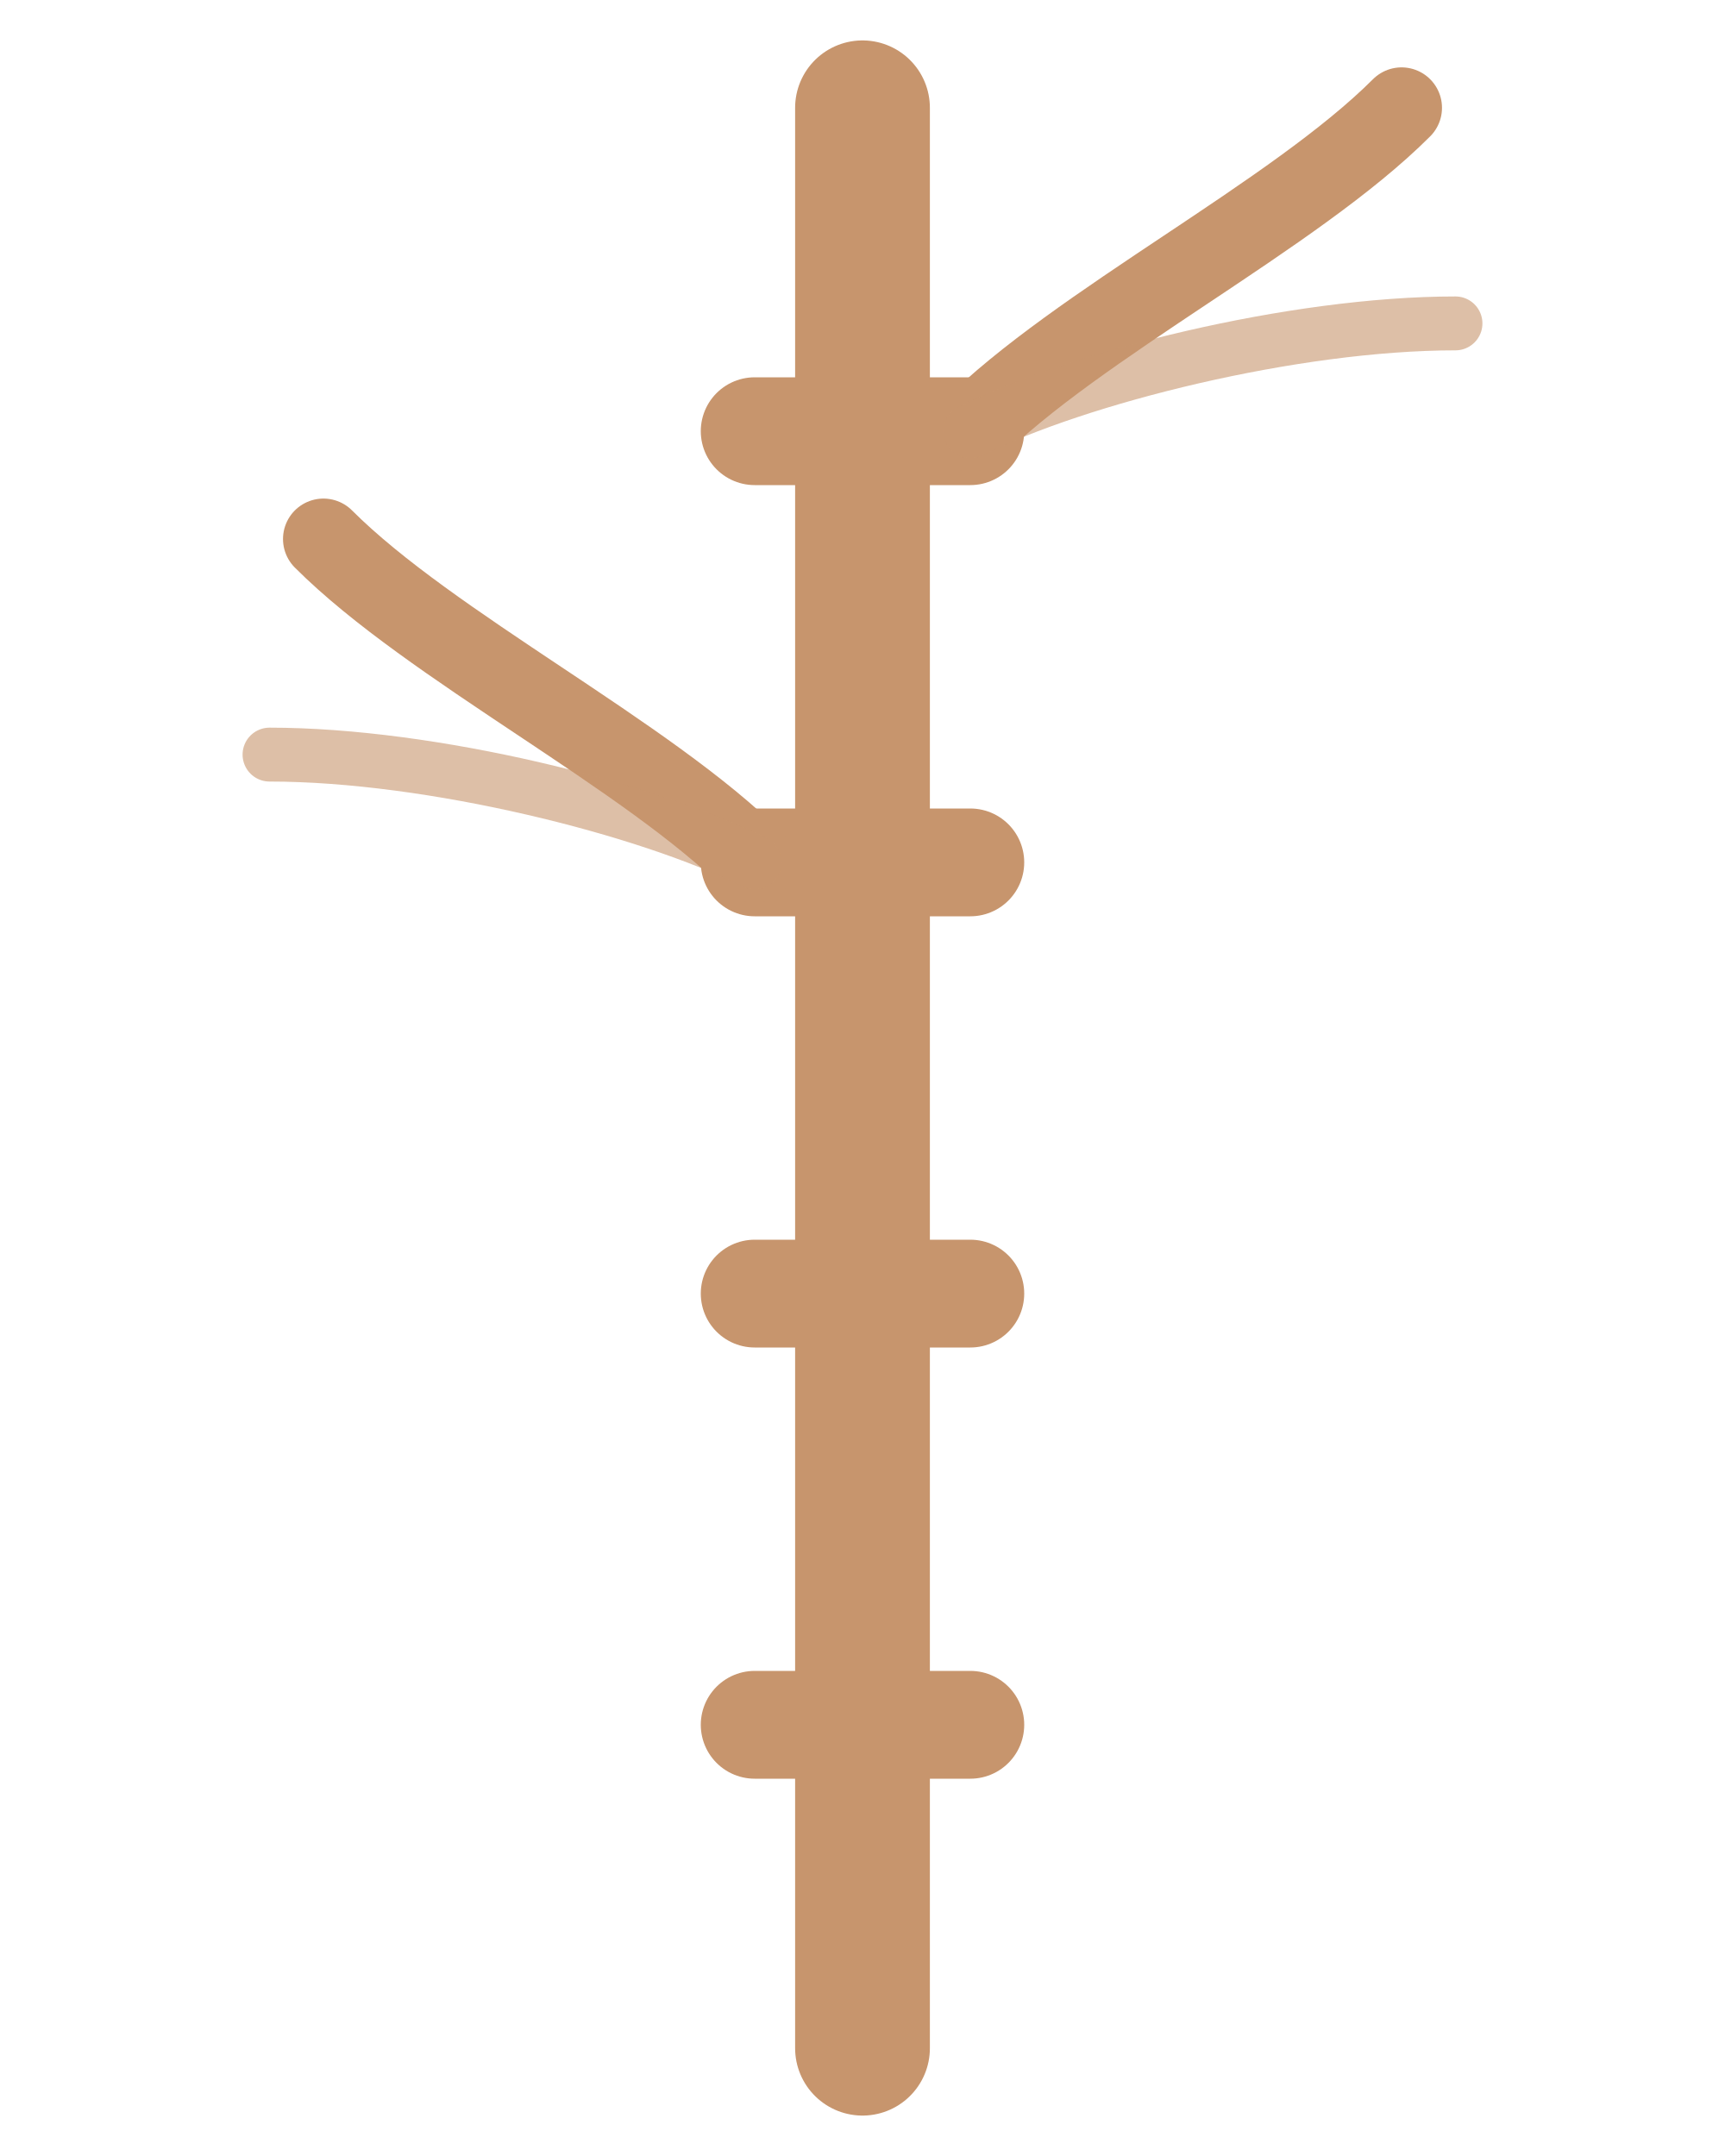
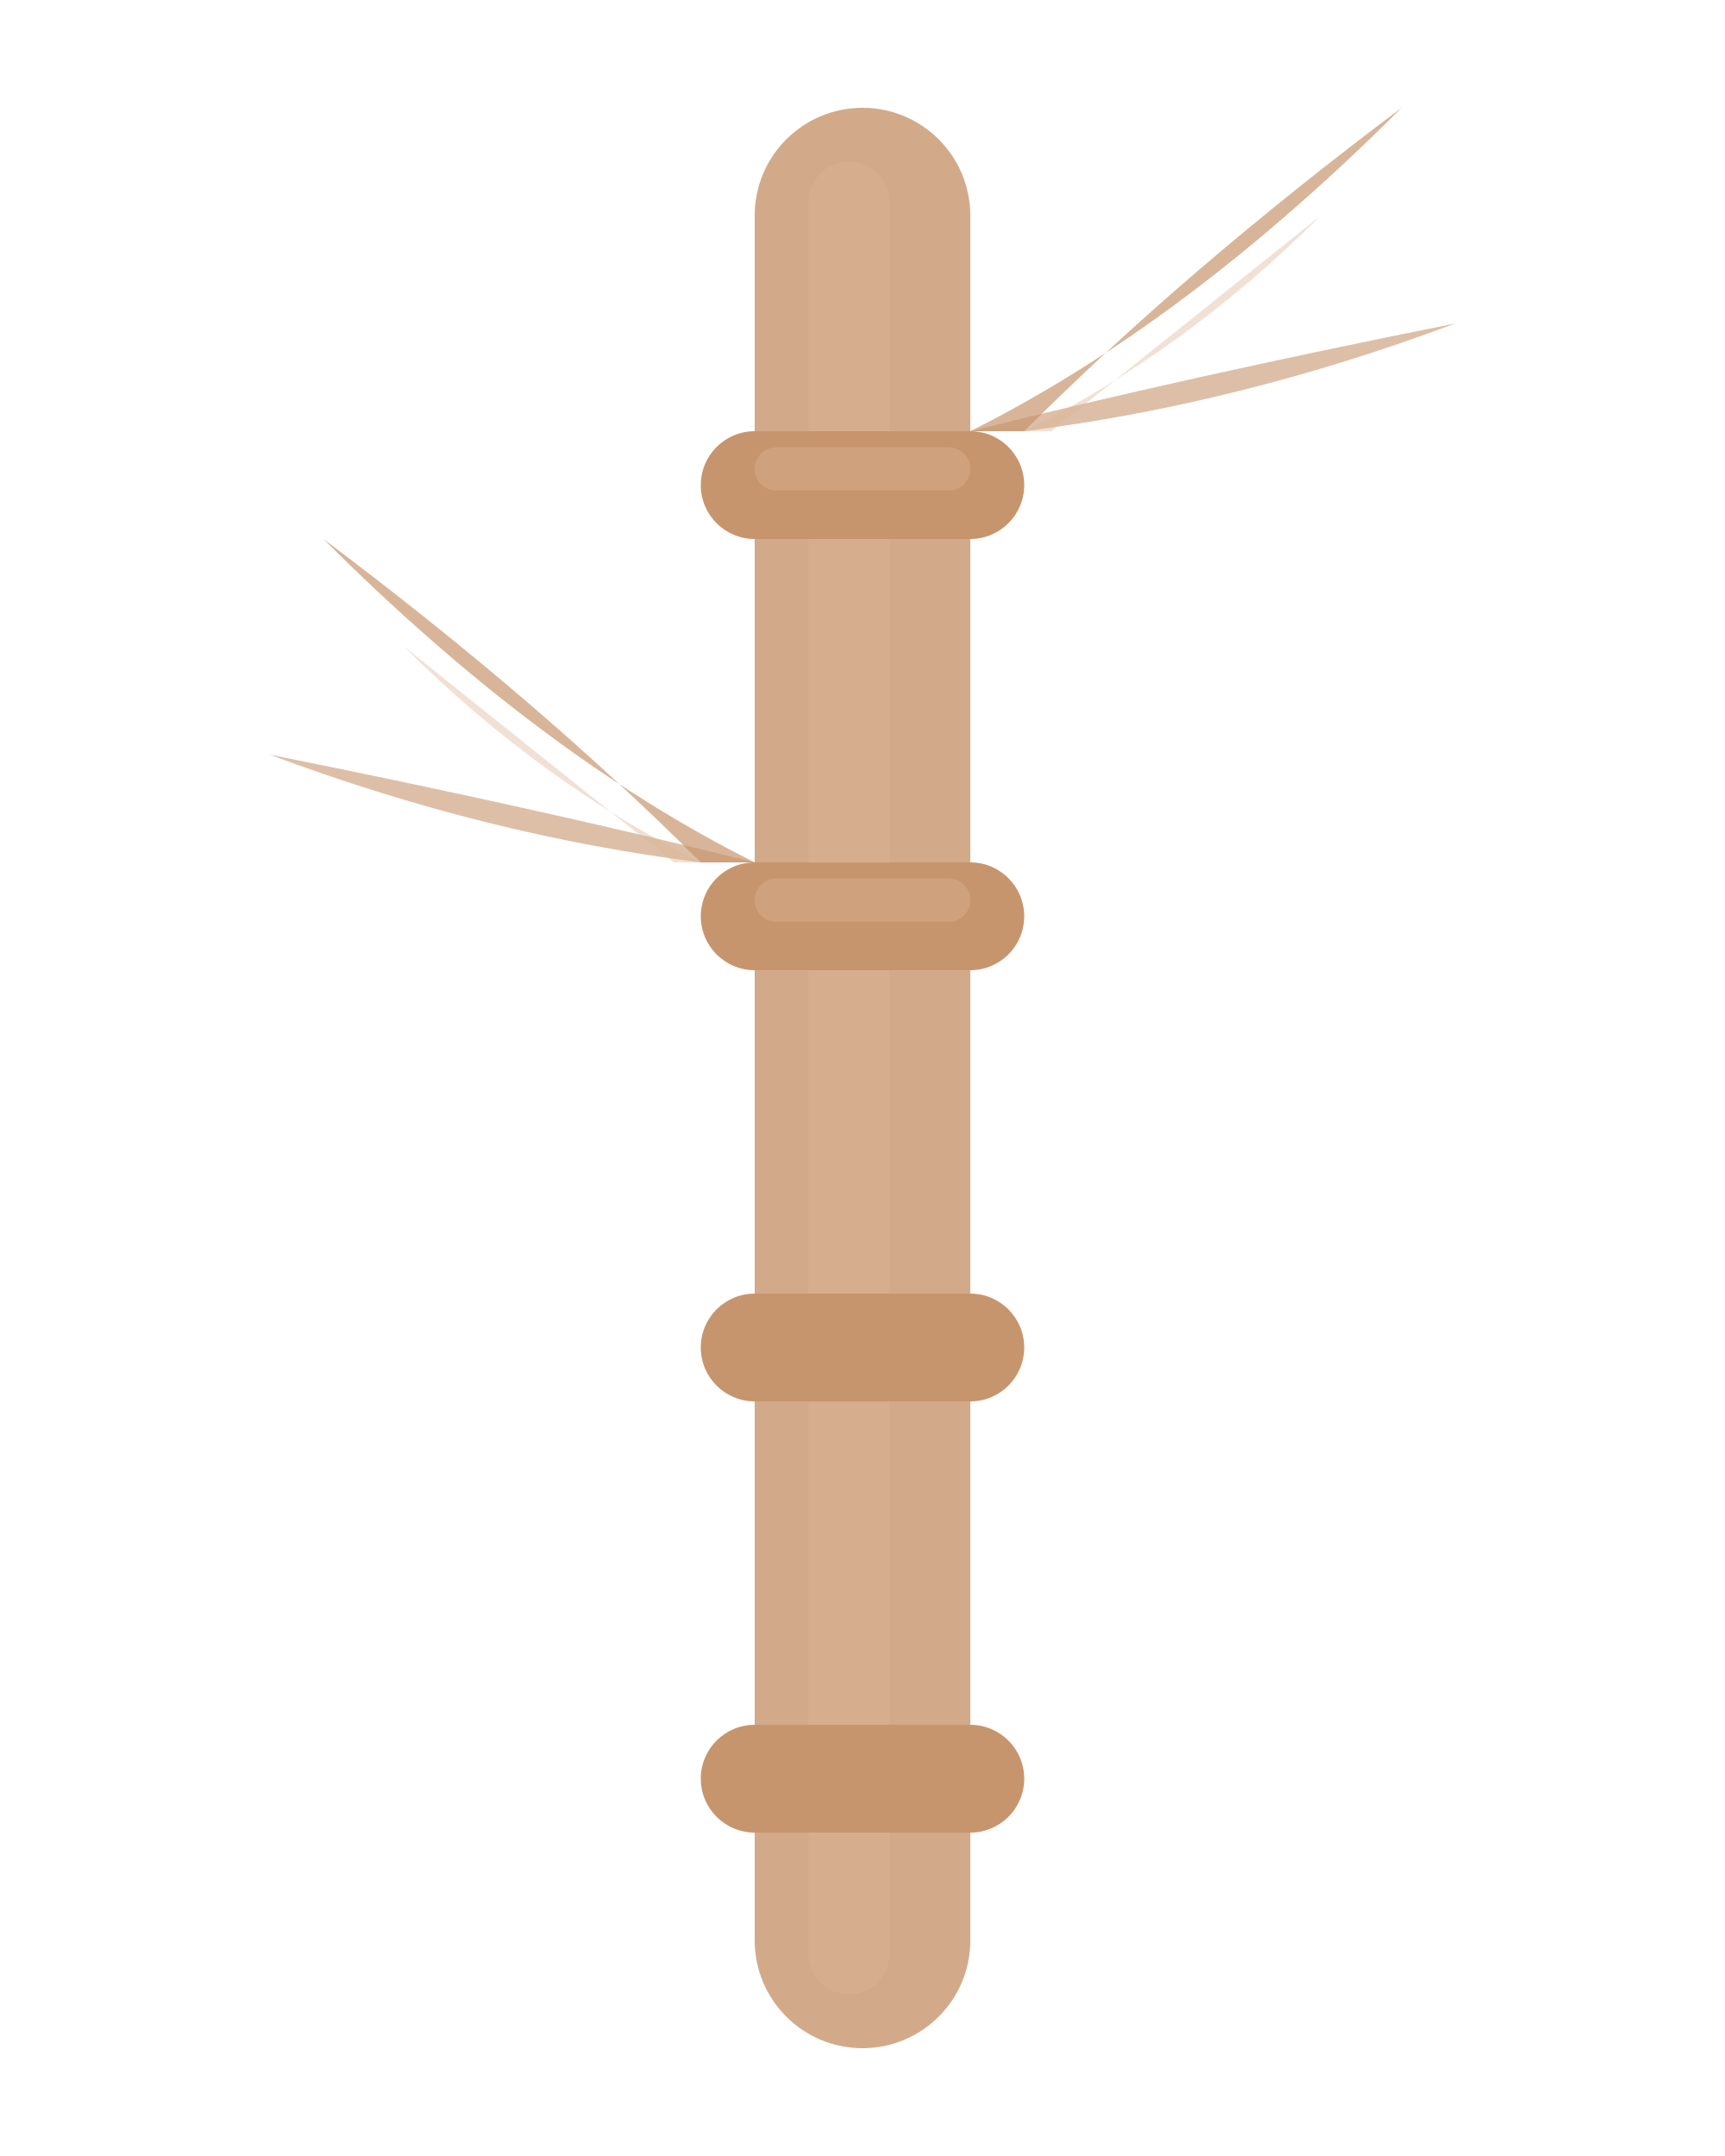
<svg xmlns="http://www.w3.org/2000/svg" width="32" height="40" viewBox="0 0 32 40" fill="none">
-   <path d="M16 38V2" stroke="#C7956D" stroke-width="2.5" stroke-linecap="round" />
-   <path d="M14 8H18" stroke="#C7956D" stroke-width="2" stroke-linecap="round" />
-   <path d="M14 16H18" stroke="#C7956D" stroke-width="2" stroke-linecap="round" />
-   <path d="M14 24H18" stroke="#C7956D" stroke-width="2" stroke-linecap="round" />
-   <path d="M14 32H18" stroke="#C7956D" stroke-width="2" stroke-linecap="round" />
-   <path d="M18 8C20 6 24 4 26 2" stroke="#C7956D" stroke-width="1.5" stroke-linecap="round" />
-   <path d="M18 8C20 7 24 6 27 6" stroke="#C7956D" stroke-width="1" stroke-linecap="round" opacity="0.6" />
-   <path d="M14 16C12 14 8 12 6 10" stroke="#C7956D" stroke-width="1.5" stroke-linecap="round" />
-   <path d="M14 16C12 15 8 14 5 14" stroke="#C7956D" stroke-width="1" stroke-linecap="round" opacity="0.6" />
+   <rect x="14" y="2" width="4" height="36" rx="2" fill="#C7956D" opacity="0.8" />
+   <rect x="15" y="3" width="1.5" height="34" rx="0.75" fill="#DDB594" opacity="0.35" />
+   <rect x="13" y="8" width="6" height="2" rx="1" fill="#C7956D" />
+   <rect x="13" y="16" width="6" height="2" rx="1" fill="#C7956D" />
+   <rect x="13" y="24" width="6" height="2" rx="1" fill="#C7956D" />
+   <rect x="13" y="32" width="6" height="2" rx="1" fill="#C7956D" />
+   <path d="M18 8Q22 6 26 2Q22 5 19 8Z" fill="#C7956D" opacity="0.7" />
+   <path d="M18 8Q22 7 27 6Q23 7.5 19 8Z" fill="#C7956D" opacity="0.6" />
+   <path d="M14 16Q10 14 6 10Q10 13 13 16Z" fill="#C7956D" opacity="0.7" />
+   <path d="M14 16Q10 15 5 14Q9 15.5 13 16Z" fill="#C7956D" opacity="0.6" />
+   <path d="M19 8Q22 6.5 24.5 4Q22 6 19.5 8Z" fill="#DDB594" opacity="0.4" />
+   <path d="M13 16Q10 14.5 7.5 12Q10 14 12.5 16Z" fill="#DDB594" opacity="0.4" />
+   <rect x="14" y="8.3" width="4" height="0.8" rx="0.4" fill="#DDB594" opacity="0.4" />
+   <rect x="14" y="16.3" width="4" height="0.8" rx="0.4" fill="#DDB594" opacity="0.4" />
</svg>
